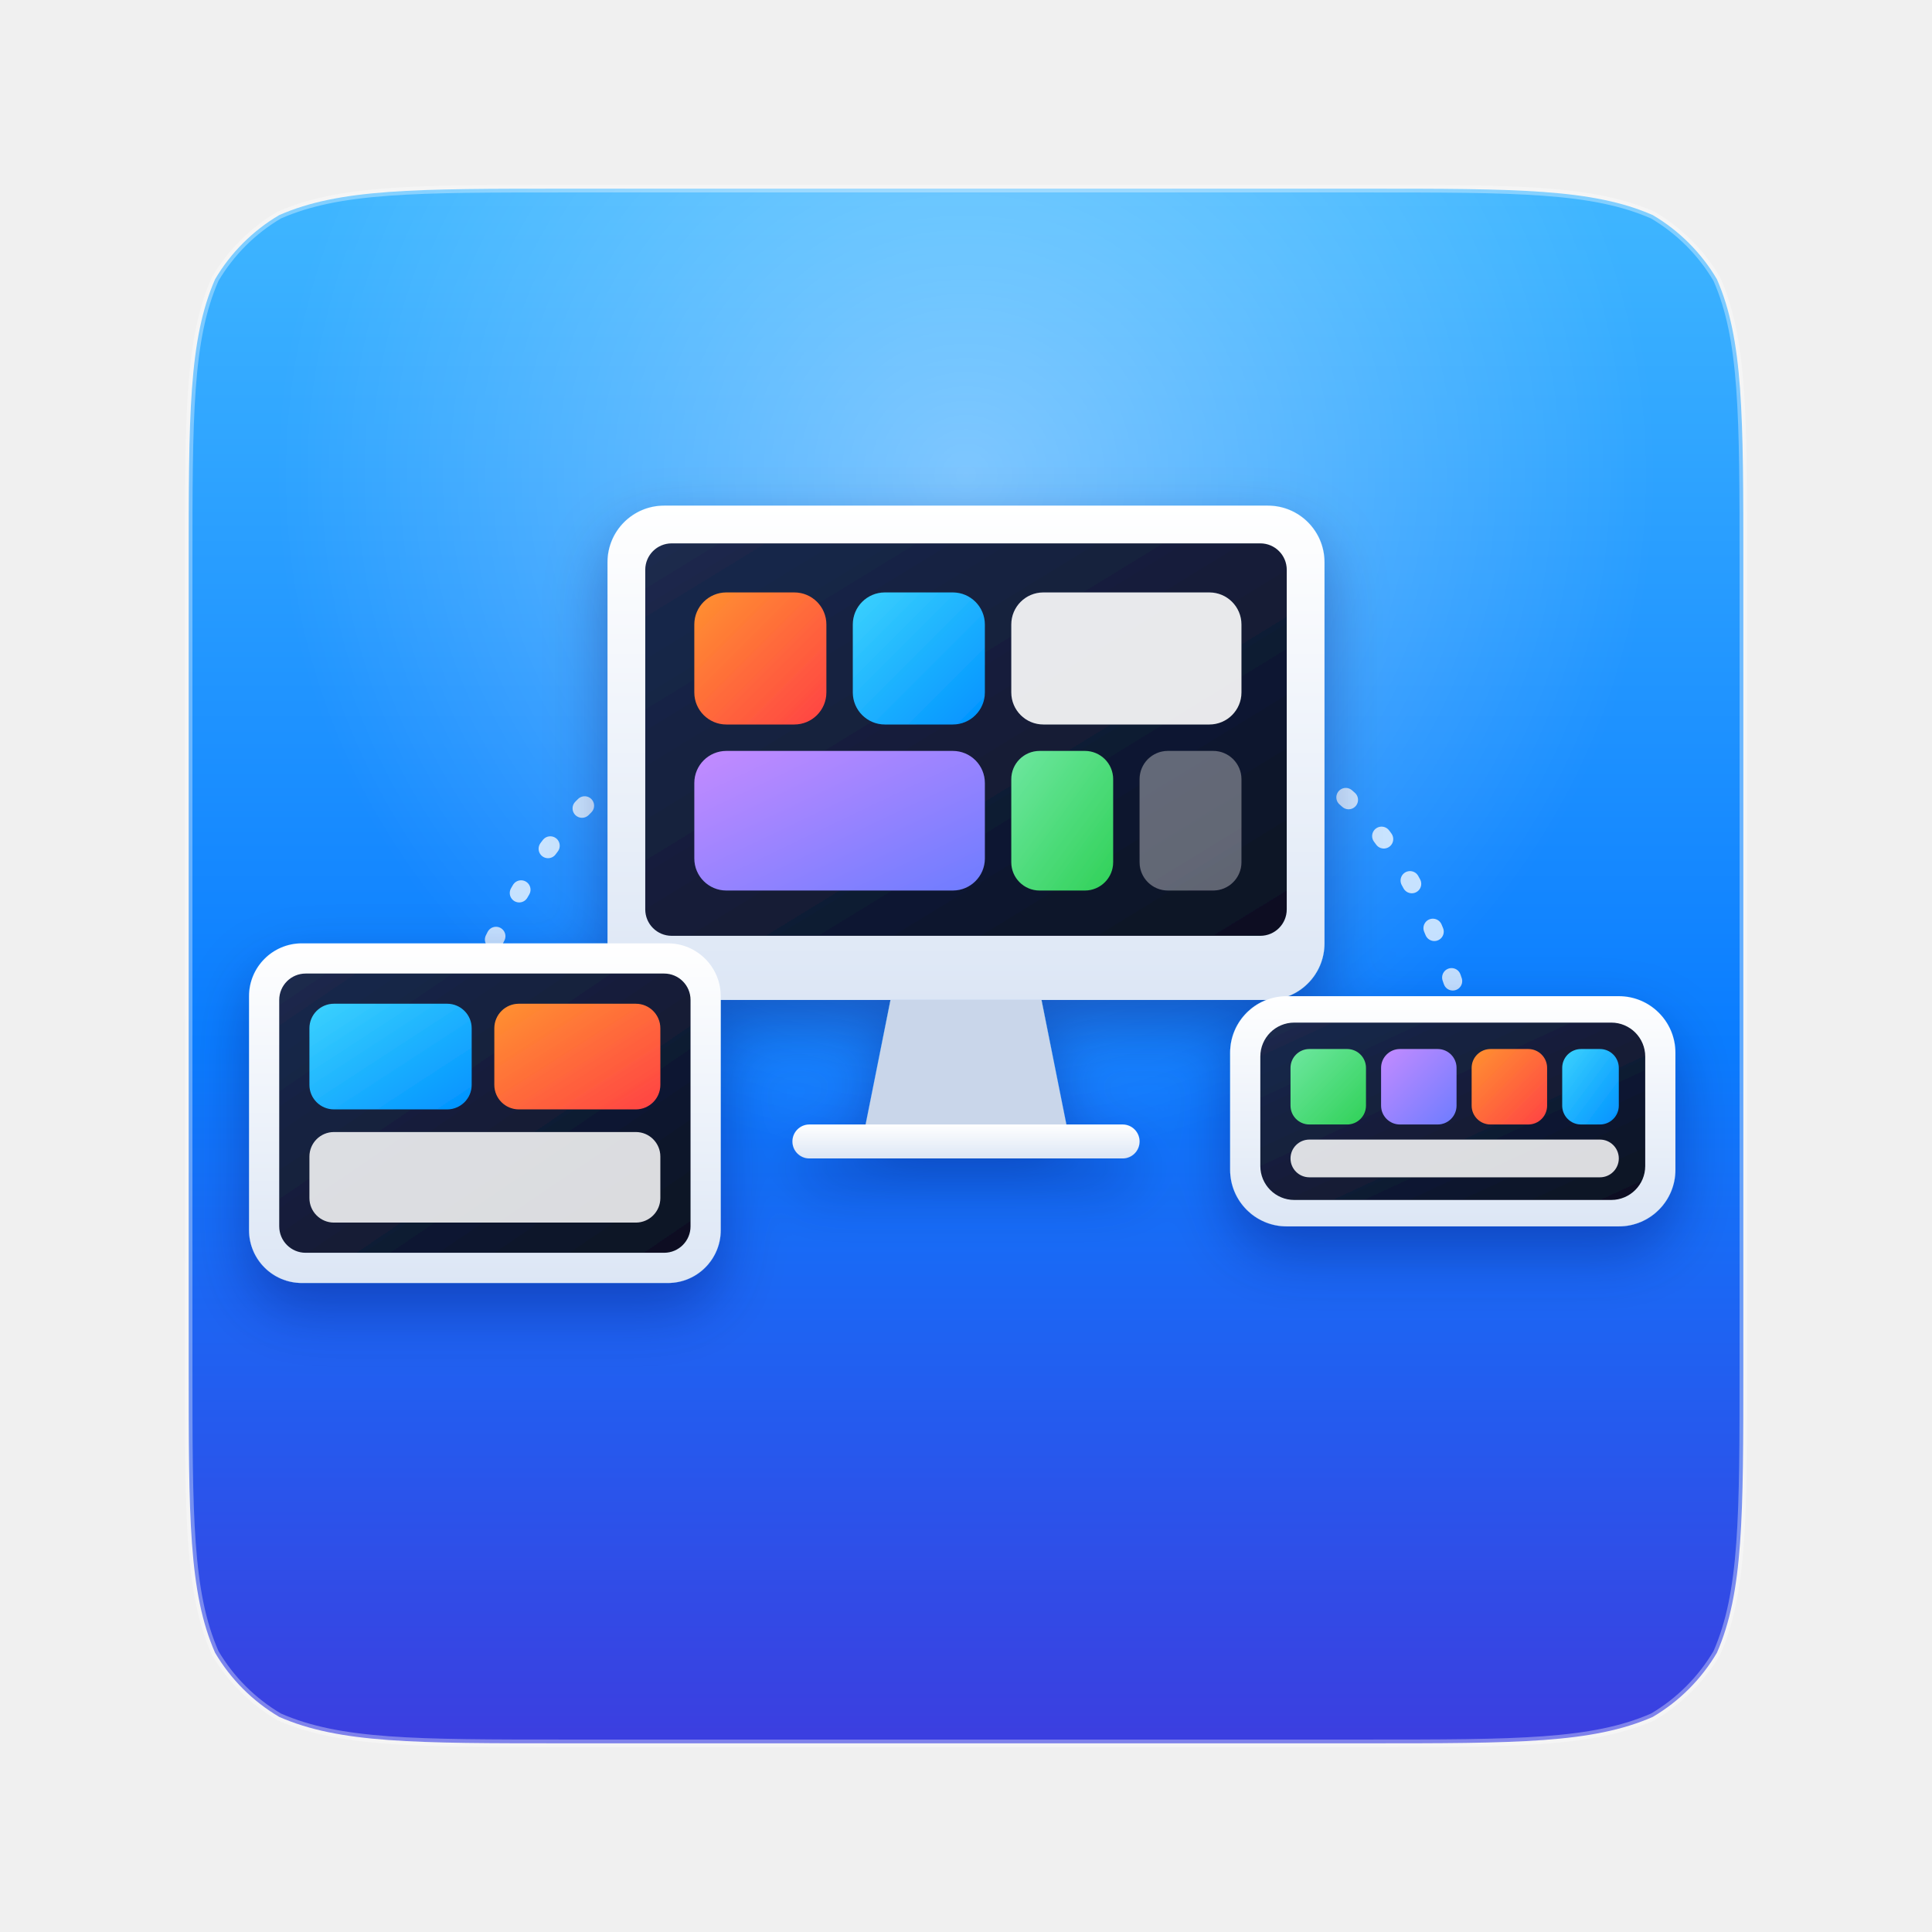
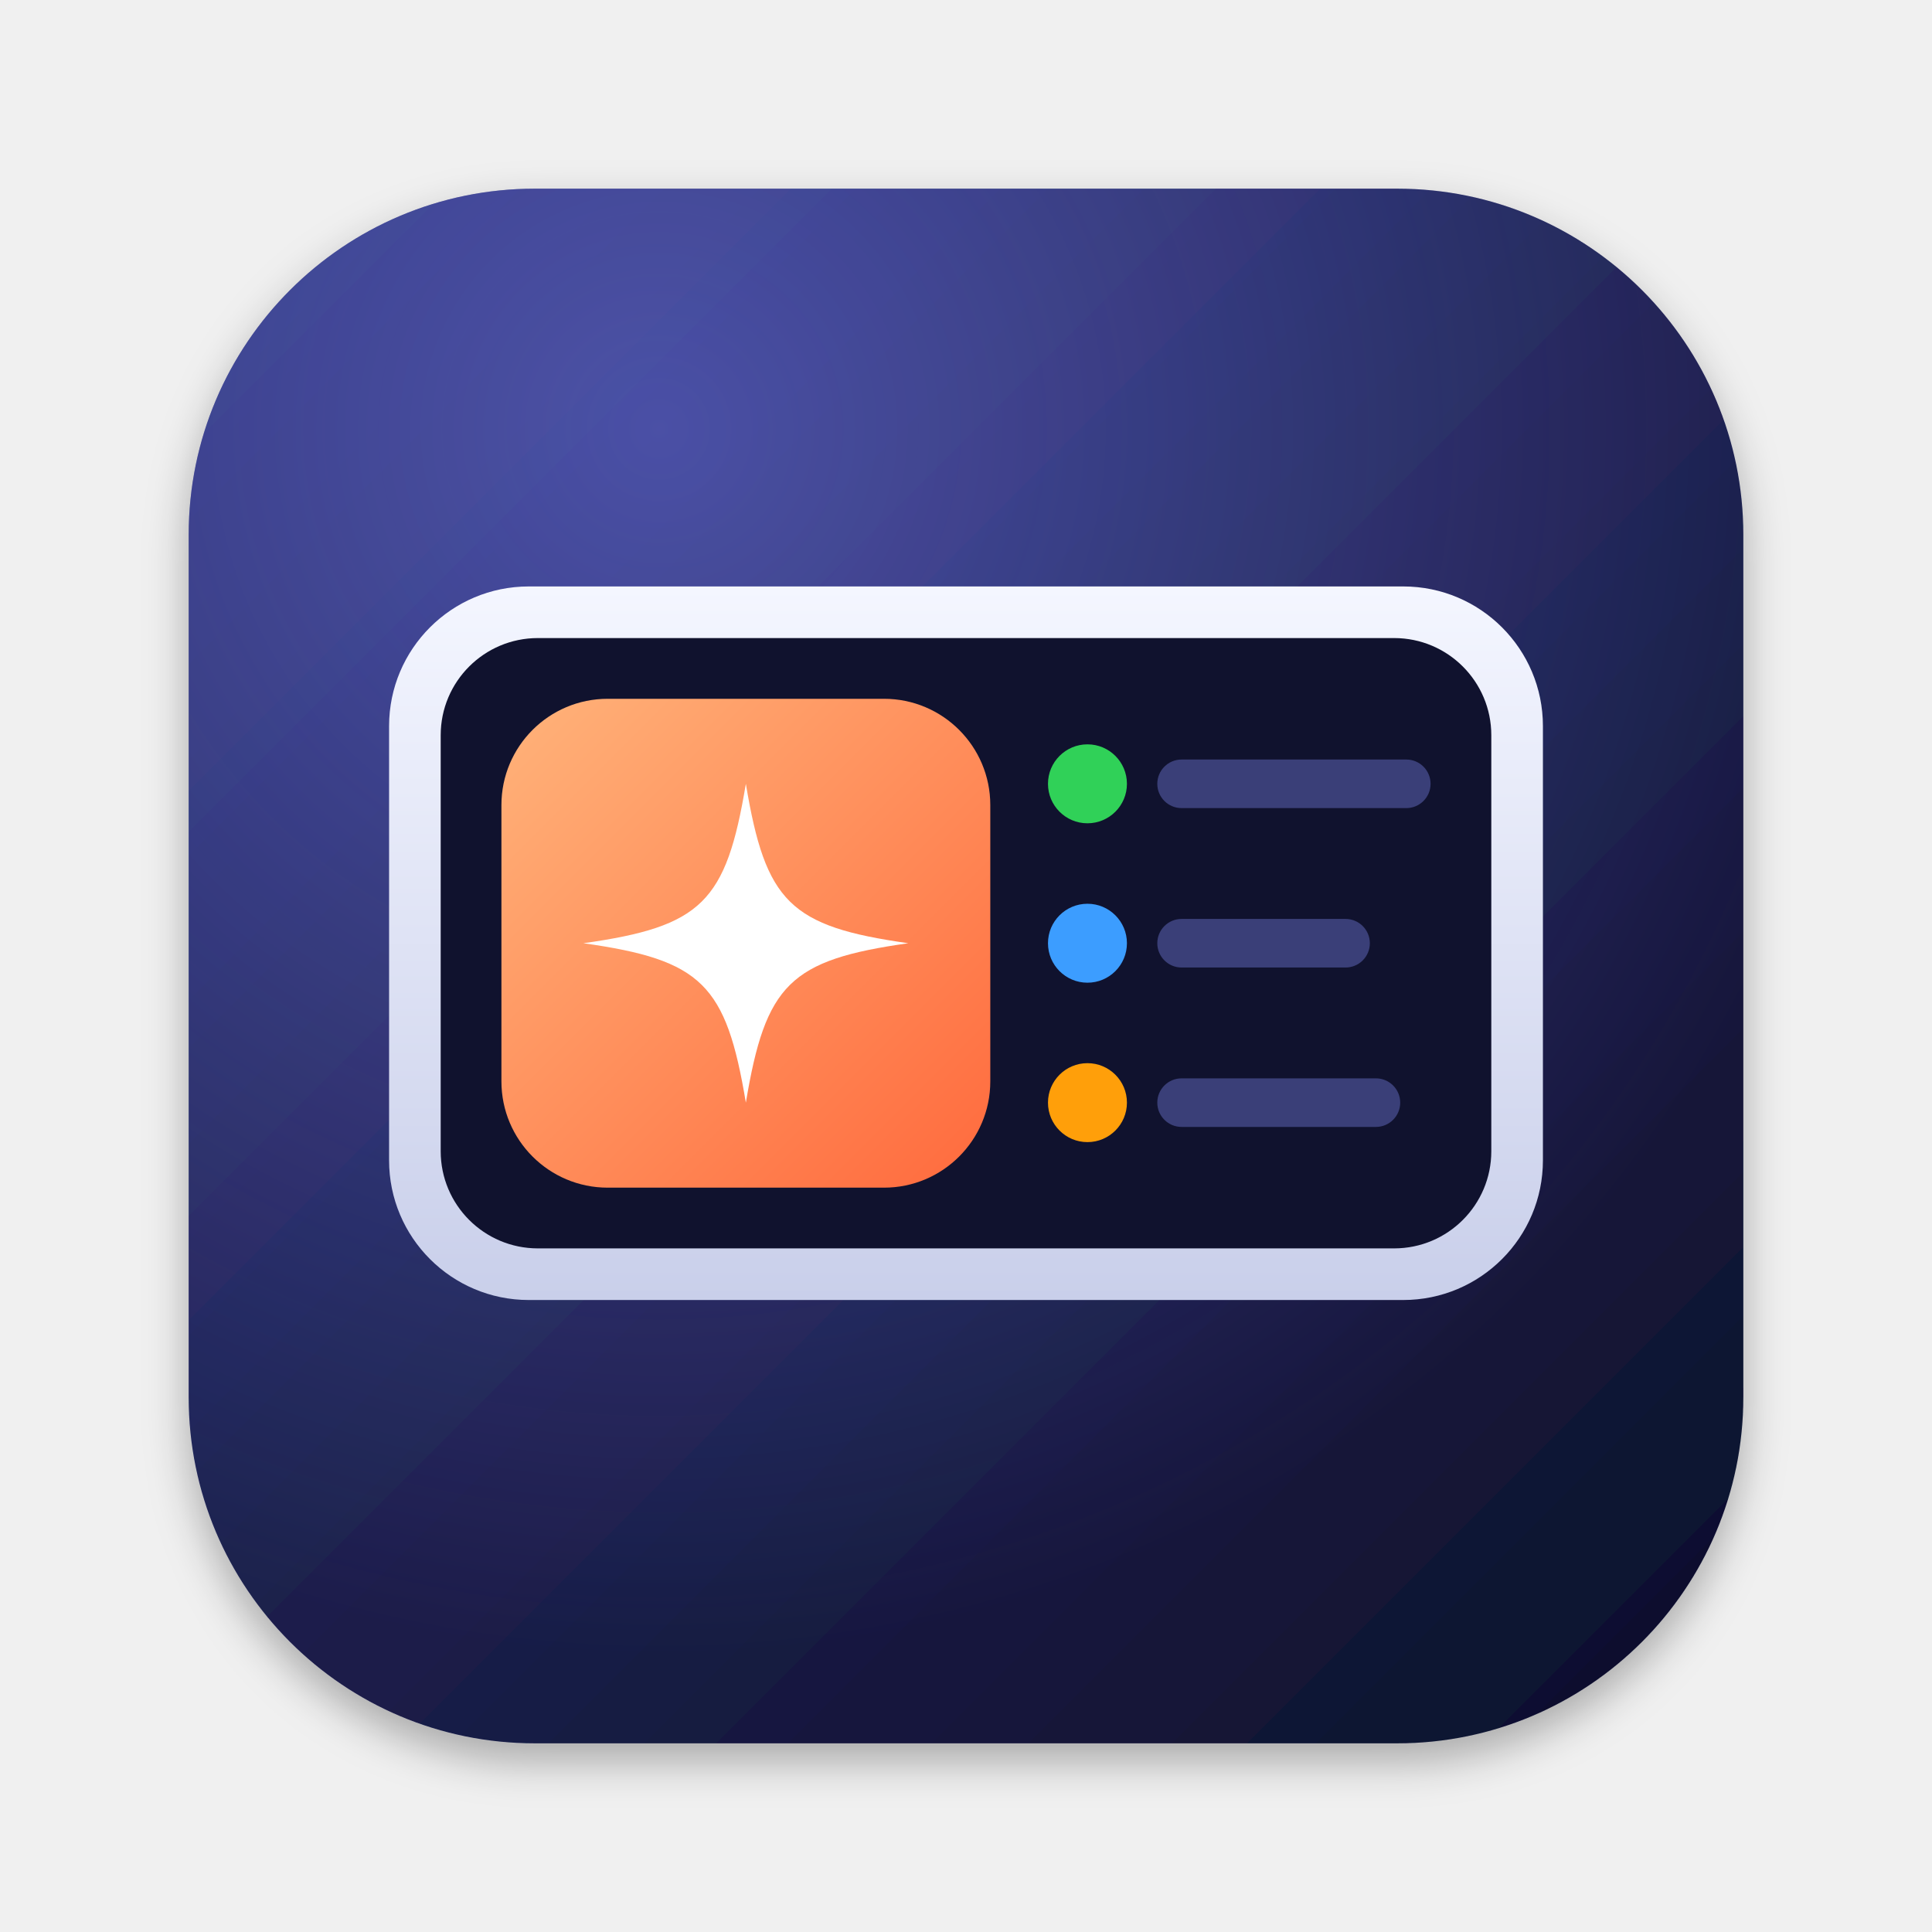
<svg xmlns="http://www.w3.org/2000/svg" viewBox="0 0 1024 1024">
  <defs>
-     <linearGradient id="bg" x1="0" y1="0" x2="0" y2="1">
-       <stop offset="0" stop-color="#3FB6FF" />
-       <stop offset=".55" stop-color="#0A7CFF" />
-       <stop offset="1" stop-color="#3B3FE0" />
+     <linearGradient id="bg" x1="0" y1="0" x2="1" y2="1">
+       <stop offset="0" stop-color="#2A2F6B" />
+       <stop offset="1" stop-color="#0D0F2B" />
    </linearGradient>
-     <radialGradient id="glow" cx=".5" cy=".18" r=".75">
-       <stop offset="0" stop-color="#fff" stop-opacity=".38" />
-       <stop offset=".6" stop-color="#fff" stop-opacity="0" />
+     <radialGradient id="glow" cx=".3" cy=".15" r=".8">
+       <stop offset="0" stop-color="#7C83FF" stop-opacity=".45" />
+       <stop offset="1" stop-color="#7C83FF" stop-opacity="0" />
    </radialGradient>
-     <linearGradient id="screen" x1="0" y1="0" x2="1" y2="1">
-       <stop offset="0" stop-color="#1B2A4E" />
-       <stop offset="1" stop-color="#0B1022" />
+     <linearGradient id="spark" x1="0" y1="0" x2="1" y2="1">
+       <stop offset="0" stop-color="#FFB37A" />
+       <stop offset="1" stop-color="#FF6A3D" />
    </linearGradient>
-     <linearGradient id="body" x1="0" y1="0" x2="0" y2="1">
-       <stop offset="0" stop-color="#FFFFFF" />
-       <stop offset="1" stop-color="#DCE6F5" />
+     <linearGradient id="phone" x1="0" y1="0" x2="0" y2="1">
+       <stop offset="0" stop-color="#F4F6FF" />
+       <stop offset="1" stop-color="#C9CFEA" />
    </linearGradient>
-     <linearGradient id="tileA" x1="0" y1="0" x2="1" y2="1">
-       <stop offset="0" stop-color="#FF9230" />
-       <stop offset="1" stop-color="#FF4245" />
-     </linearGradient>
-     <linearGradient id="tileB" x1="0" y1="0" x2="1" y2="1">
-       <stop offset="0" stop-color="#3CD3FE" />
-       <stop offset="1" stop-color="#0091FF" />
-     </linearGradient>
-     <linearGradient id="tileC" x1="0" y1="0" x2="1" y2="1">
-       <stop offset="0" stop-color="#6EE7A0" />
-       <stop offset="1" stop-color="#30D158" />
-     </linearGradient>
-     <linearGradient id="tileD" x1="0" y1="0" x2="1" y2="1">
-       <stop offset="0" stop-color="#C48BFF" />
-       <stop offset="1" stop-color="#6D7CFF" />
-     </linearGradient>
-     <filter id="shadow" x="-20%" y="-20%" width="140%" height="150%">
-       <feDropShadow dx="0" dy="14" stdDeviation="16" flood-color="#06135A" flood-opacity=".35" />
+     <filter id="sh" x="-10%" y="-10%" width="120%" height="130%">
+       <feDropShadow dx="0" dy="12" stdDeviation="14" flood-color="#000" flood-opacity=".3" />
    </filter>
  </defs>
-   <path d="M300 100h424c80 0 120 0 152 14a96 96 0 0 1 34 34c14 32 14 72 14 152v424c0 80 0 120-14 152a96 96 0 0 1-34 34c-32 14-72 14-152 14H300c-80 0-120 0-152-14a96 96 0 0 1-34-34c-14-32-14-72-14-152V300c0-80 0-120 14-152a96 96 0 0 1 34-34c32-14 72-14 152-14z" fill="url(#bg)" />
-   <path d="M300 100h424c80 0 120 0 152 14a96 96 0 0 1 34 34c14 32 14 72 14 152v424c0 80 0 120-14 152a96 96 0 0 1-34 34c-32 14-72 14-152 14H300c-80 0-120 0-152-14a96 96 0 0 1-34-34c-14-32-14-72-14-152V300c0-80 0-120 14-152a96 96 0 0 1 34-34c32-14 72-14 152-14z" fill="url(#glow)" />
-   <g fill="none" stroke="#fff" stroke-width="10" stroke-linecap="round" stroke-dasharray="2 26" opacity=".75">
-     <path d="M262 498 C 300 420, 340 400, 360 400" />
-     <path d="M770 520 C 740 430, 700 405, 664 400" />
+   <g transform="translate(100 100) scale(0.8046875)">
+     <g filter="url(#sh)">
+       <rect width="1024" height="1024" rx="228" fill="url(#bg)" />
+     </g>
+     <rect width="1024" height="1024" rx="228" fill="url(#glow)" />
+     <rect x="132" y="262" width="760" height="470" rx="92" fill="url(#phone)" />
+     <rect x="166" y="296" width="692" height="402" rx="64" fill="#10122E" />
+     <rect x="206" y="336" width="322" height="322" rx="70" fill="url(#spark)" />
+     <path d="M367 392 C380 470 396 486 474 497 C396 508 380 524 367 602 C354 524 338 508 260 497 C338 486 354 470 367 392 Z" fill="#fff" />
+     <circle cx="592" cy="392" r="26" fill="#30D158" />
+     <rect x="638" y="376" width="180" height="32" rx="16" fill="#3A3F78" />
+     <circle cx="592" cy="497" r="26" fill="#3C9DFF" />
+     <rect x="638" y="481" width="140" height="32" rx="16" fill="#3A3F78" />
+     <circle cx="592" cy="602" r="26" fill="#FF9F0A" />
+     <rect x="638" y="586" width="160" height="32" rx="16" fill="#3A3F78" />
  </g>
-   <g filter="url(#shadow)">
-     <rect x="322" y="268" width="380" height="262" rx="30" fill="url(#body)" />
-     <rect x="342" y="288" width="340" height="208" rx="14" fill="url(#screen)" />
-     <rect x="368" y="314" width="70" height="70" rx="17" fill="url(#tileA)" />
-     <rect x="452" y="314" width="70" height="70" rx="17" fill="url(#tileB)" />
-     <rect x="536" y="314" width="122" height="70" rx="17" fill="#fff" opacity=".9" />
-     <rect x="368" y="398" width="154" height="74" rx="17" fill="url(#tileD)" />
-     <rect x="536" y="398" width="54" height="74" rx="15" fill="url(#tileC)" />
-     <rect x="604" y="398" width="54" height="74" rx="15" fill="#fff" opacity=".35" />
-     <path d="M472 530h80l14 70h-108z" fill="#C9D6EA" />
-     <rect x="420" y="596" width="184" height="18" rx="9" fill="url(#body)" />
-     <rect x="132" y="500" width="250" height="180" rx="28" fill="url(#body)" />
-     <rect x="148" y="516" width="218" height="148" rx="14" fill="url(#screen)" />
-     <rect x="164" y="532" width="86" height="56" rx="13" fill="url(#tileB)" />
-     <rect x="262" y="532" width="88" height="56" rx="13" fill="url(#tileA)" />
-     <rect x="164" y="600" width="186" height="48" rx="13" fill="#fff" opacity=".85" />
-     <rect x="652" y="528" width="236" height="122" rx="30" fill="url(#body)" />
-     <rect x="668" y="542" width="204" height="94" rx="18" fill="url(#screen)" />
-     <rect x="684" y="556" width="40" height="40" rx="10" fill="url(#tileC)" />
-     <rect x="732" y="556" width="40" height="40" rx="10" fill="url(#tileD)" />
-     <rect x="780" y="556" width="40" height="40" rx="10" fill="url(#tileA)" />
-     <rect x="828" y="556" width="30" height="40" rx="10" fill="url(#tileB)" />
-     <rect x="684" y="604" width="174" height="20" rx="10" fill="#fff" opacity=".85" />
-   </g>
-   <path d="M300 100h424c80 0 120 0 152 14a96 96 0 0 1 34 34c14 32 14 72 14 152v424c0 80 0 120-14 152a96 96 0 0 1-34 34c-32 14-72 14-152 14H300c-80 0-120 0-152-14a96 96 0 0 1-34-34c-14-32-14-72-14-152V300c0-80 0-120 14-152a96 96 0 0 1 34-34c32-14 72-14 152-14z" fill="none" stroke="#fff" stroke-opacity=".35" stroke-width="4" />
</svg>
